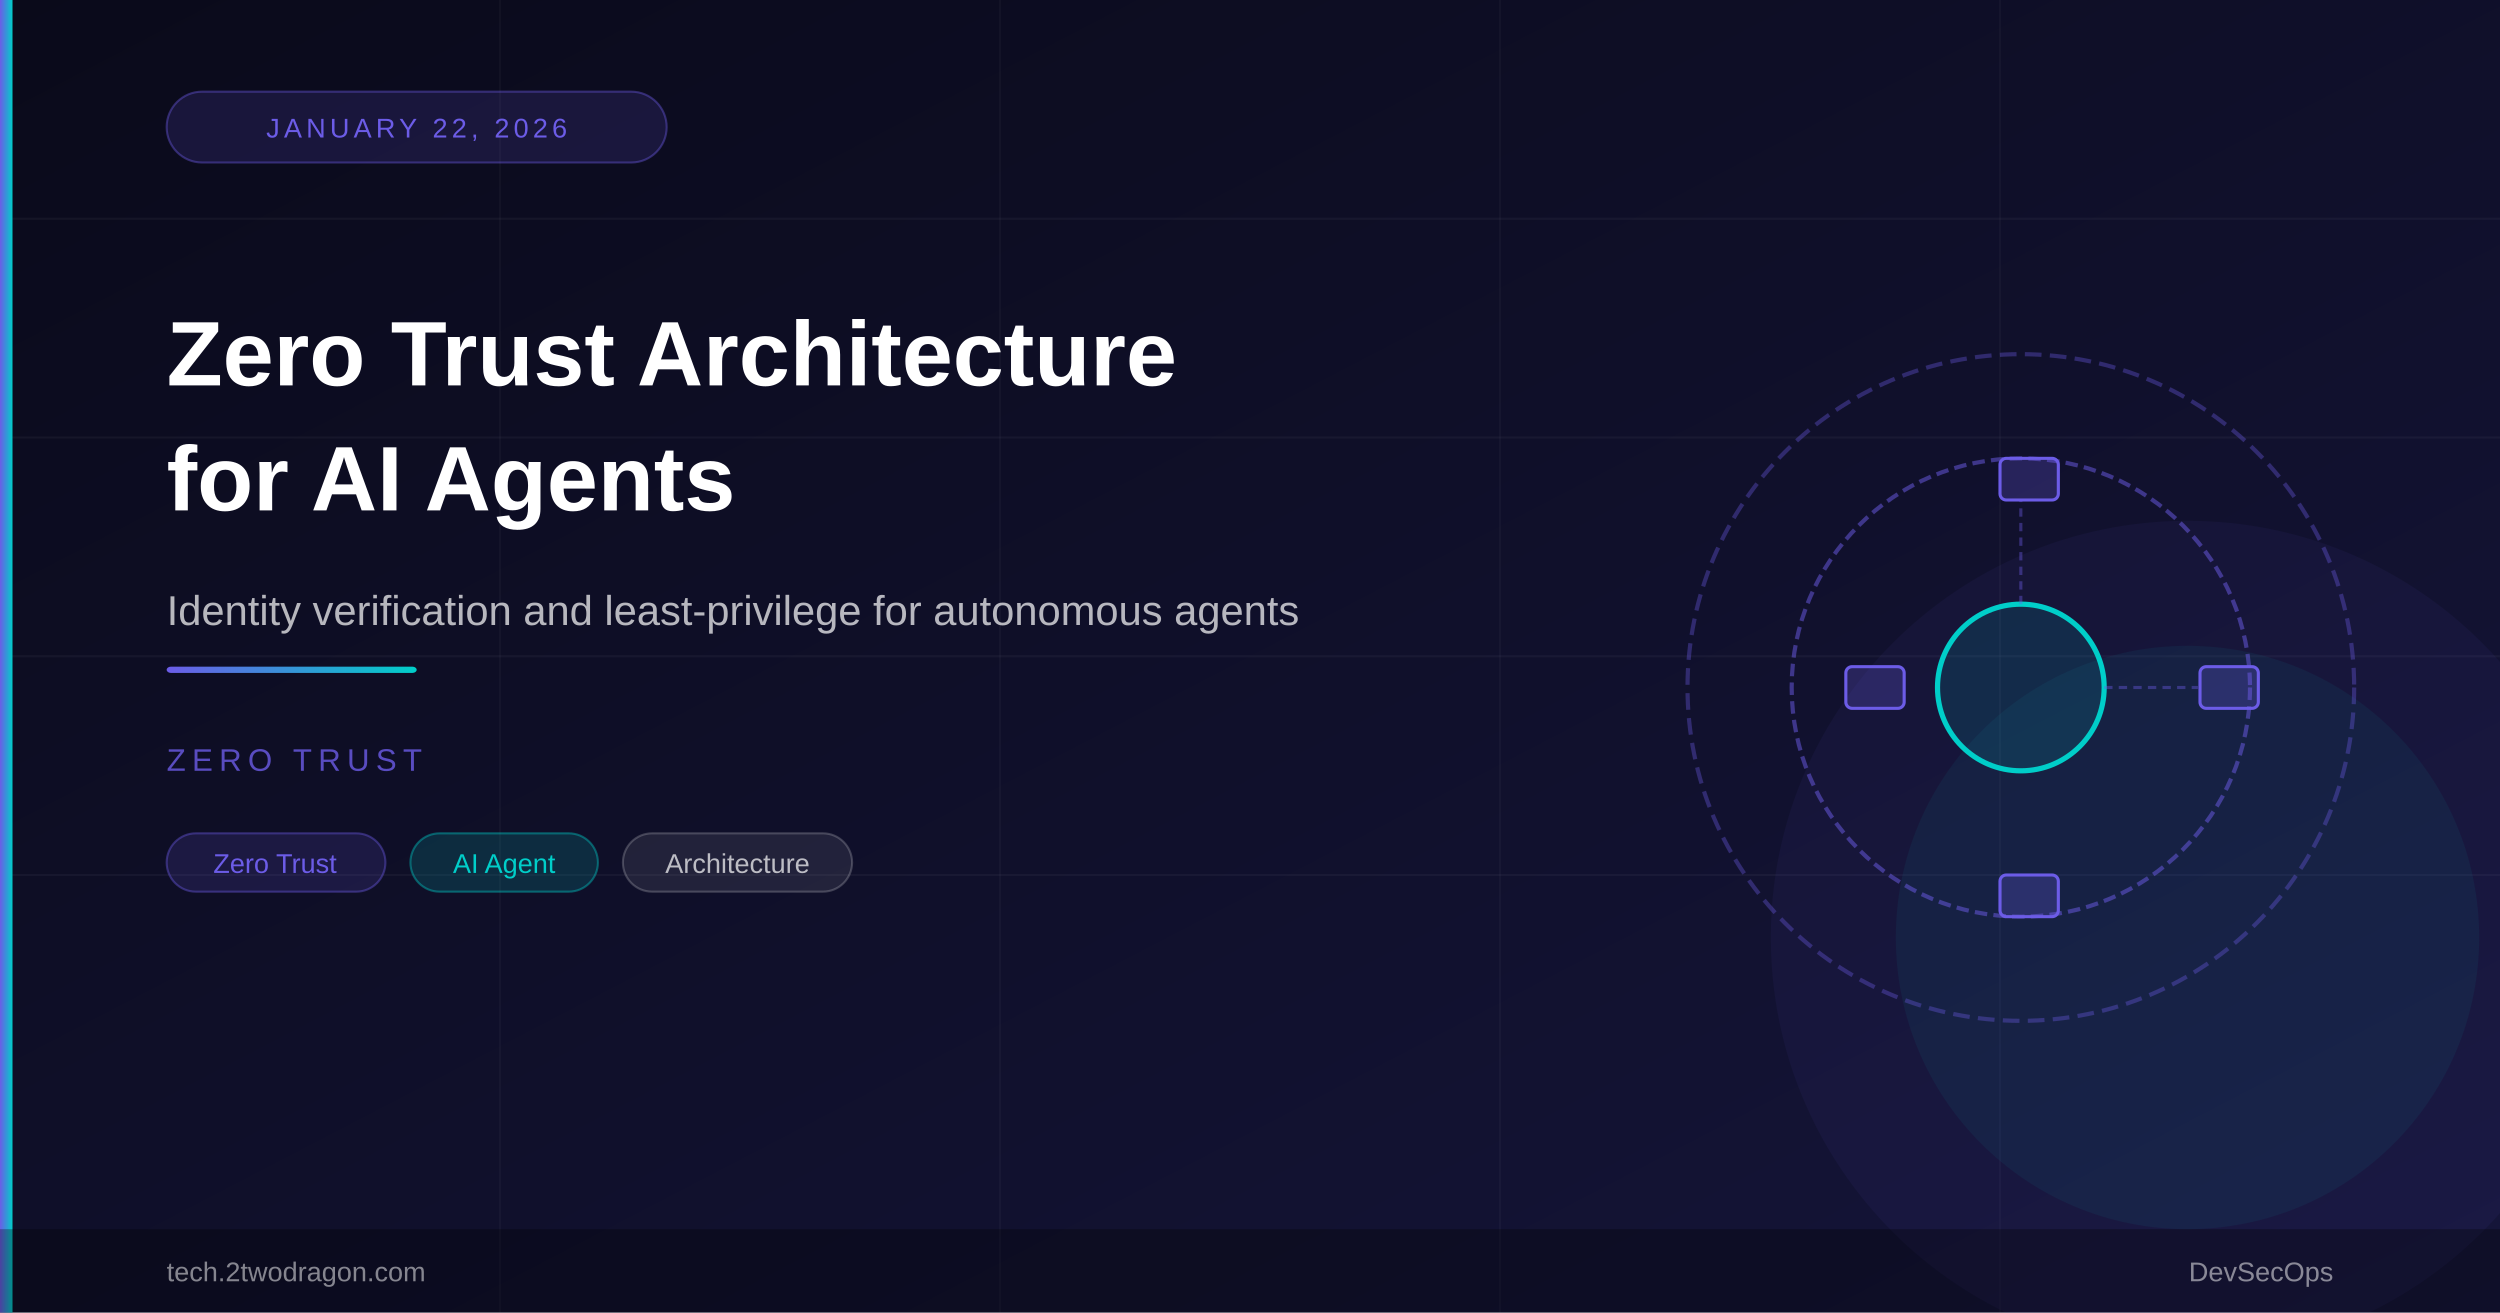
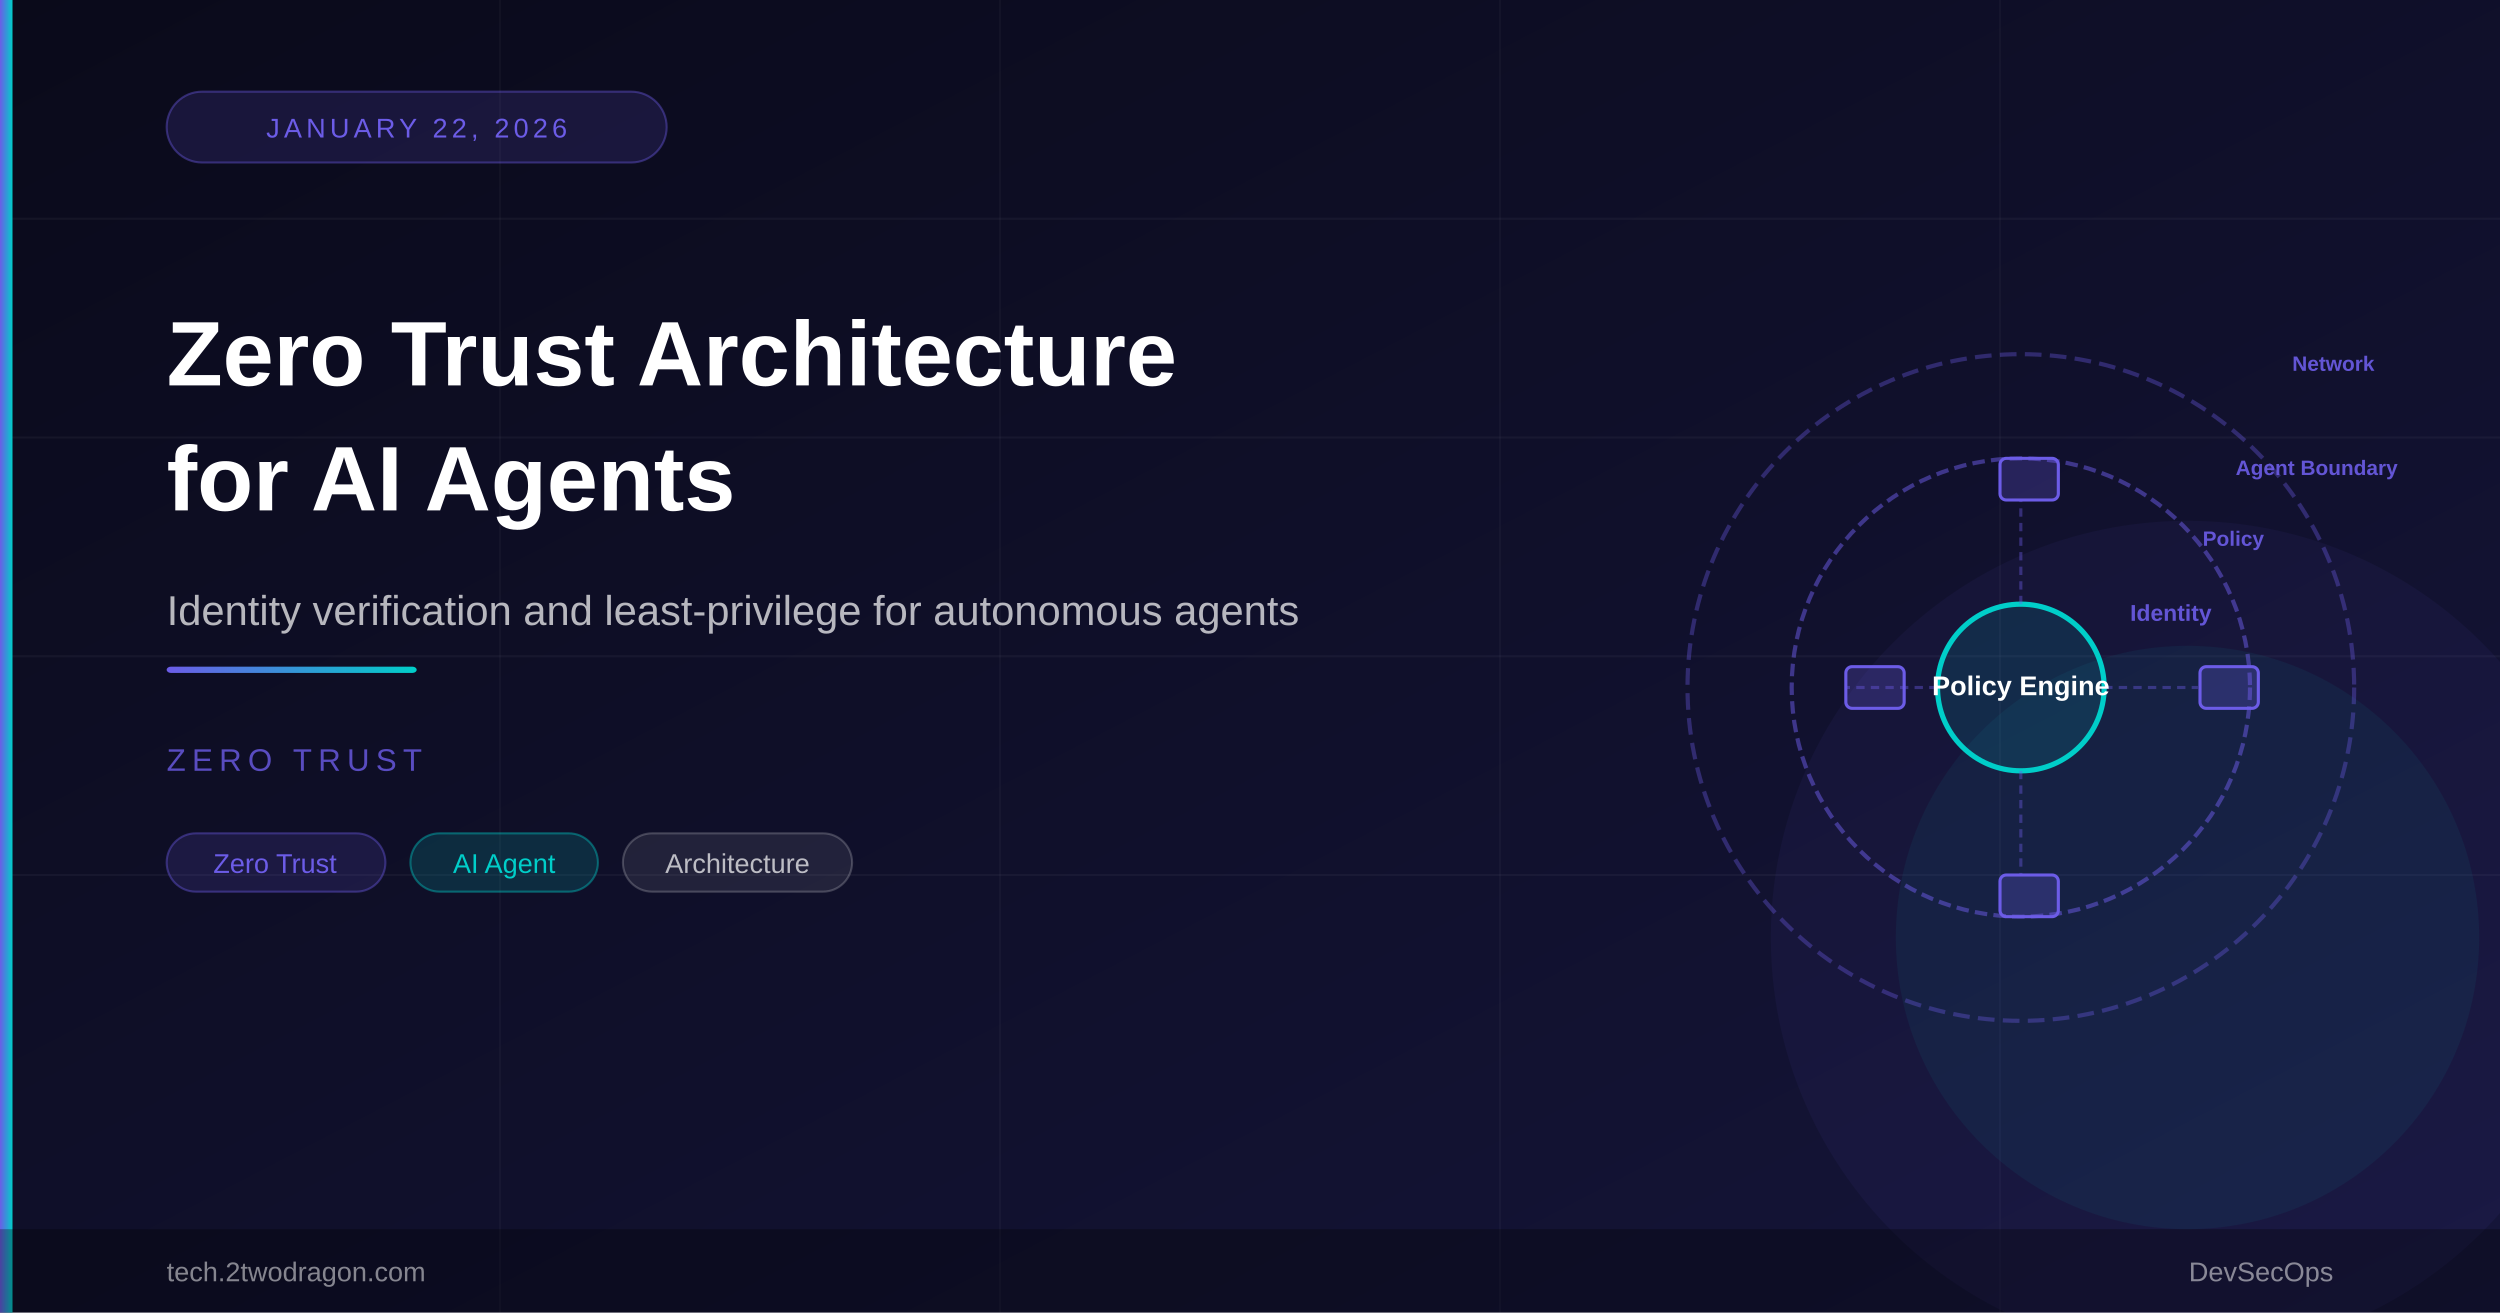
<svg xmlns="http://www.w3.org/2000/svg" viewBox="0 0 1200 630" width="1200" height="630">
  <defs>
    <linearGradient id="bg" x1="0%" y1="0%" x2="100%" y2="100%">
      <stop offset="0%" style="stop-color:#0a0a1a" />
      <stop offset="100%" style="stop-color:#15153a" />
    </linearGradient>
    <linearGradient id="accent" x1="0%" y1="0%" x2="100%" y2="0%">
      <stop offset="0%" style="stop-color:#6c5ce7" />
      <stop offset="100%" style="stop-color:#00cec9" />
    </linearGradient>
  </defs>
  <rect width="1200" height="630" fill="url(#bg)" />
  <line x1="0" y1="105" x2="1200" y2="105" stroke="rgba(255,255,255,0.04)" stroke-width="1" />
  <line x1="0" y1="210" x2="1200" y2="210" stroke="rgba(255,255,255,0.04)" stroke-width="1" />
  <line x1="0" y1="315" x2="1200" y2="315" stroke="rgba(255,255,255,0.04)" stroke-width="1" />
  <line x1="0" y1="420" x2="1200" y2="420" stroke="rgba(255,255,255,0.04)" stroke-width="1" />
  <line x1="240" y1="0" x2="240" y2="630" stroke="rgba(255,255,255,0.03)" stroke-width="1" />
  <line x1="480" y1="0" x2="480" y2="630" stroke="rgba(255,255,255,0.03)" stroke-width="1" />
  <line x1="720" y1="0" x2="720" y2="630" stroke="rgba(255,255,255,0.03)" stroke-width="1" />
  <line x1="960" y1="0" x2="960" y2="630" stroke="rgba(255,255,255,0.03)" stroke-width="1" />
  <circle cx="1050" cy="450" r="200" fill="rgba(108,92,231,0.06)" />
  <circle cx="1050" cy="450" r="140" fill="rgba(0,206,201,0.06)" />
  <circle cx="970" cy="330" r="160" fill="none" stroke="#6c5ce7" stroke-width="2" opacity="0.35" stroke-dasharray="8,4" />
  <circle cx="970" cy="330" r="110" fill="none" stroke="#6c5ce7" stroke-width="2" opacity="0.5" stroke-dasharray="6,3" />
  <rect x="1056" y="320" width="28" height="20" rx="3" fill="rgba(108,92,231,0.25)" stroke="#6c5ce7" stroke-width="1.5" />
  <rect x="886" y="320" width="28" height="20" rx="3" fill="rgba(108,92,231,0.25)" stroke="#6c5ce7" stroke-width="1.5" />
  <rect x="960" y="220" width="28" height="20" rx="3" fill="rgba(108,92,231,0.25)" stroke="#6c5ce7" stroke-width="1.5" />
  <rect x="960" y="420" width="28" height="20" rx="3" fill="rgba(108,92,231,0.25)" stroke="#6c5ce7" stroke-width="1.5" />
  <circle cx="970" cy="330" r="40" fill="rgba(0,206,201,0.12)" stroke="#00cec9" stroke-width="2.5" />
  <line x1="970" y1="290" x2="970" y2="240" stroke="rgba(108,92,231,0.4)" stroke-width="1.5" stroke-dasharray="4,3" />
  <line x1="1010" y1="330" x2="1055" y2="330" stroke="rgba(108,92,231,0.4)" stroke-width="1.5" stroke-dasharray="4,3" />
+   <line x1="970" y1="370" x2="970" y2="420" stroke="rgba(108,92,231,0.4)" stroke-width="1.5" stroke-dasharray="4,3" />
+   <line x1="930" y1="330" x2="886" y2="330" stroke="rgba(108,92,231,0.4)" stroke-width="1.5" stroke-dasharray="4,3" />
+   <text x="970" y="330" font-family="Arial,sans-serif" font-size="13" font-weight="700" fill="#ffffff" text-anchor="middle" dominant-baseline="middle">Policy Engine</text>
+   <text x="1120" y="178" font-family="Arial,sans-serif" font-size="10" font-weight="700" fill="rgba(108,92,231,0.9)" text-anchor="middle">Network</text>
+   <text x="1112" y="228" font-family="Arial,sans-serif" font-size="10" font-weight="700" fill="rgba(108,92,231,0.9)" text-anchor="middle">Agent Boundary</text>
+   <text x="1072" y="262" font-family="Arial,sans-serif" font-size="10" font-weight="700" fill="rgba(108,92,231,0.9)" text-anchor="middle">Policy</text>
+   <text x="1042" y="298" font-family="Arial,sans-serif" font-size="11" font-weight="700" fill="rgba(108,92,231,0.9)" text-anchor="middle">Identity</text>
  <rect x="0" y="0" width="6" height="630" fill="url(#accent)" />
  <rect x="80" y="44" width="240" height="34" rx="17" fill="rgba(108,92,231,0.15)" stroke="rgba(108,92,231,0.4)" stroke-width="1" />
  <text x="200" y="66" font-family="Arial,sans-serif" font-size="13" fill="#6c5ce7" text-anchor="middle" letter-spacing="2">JANUARY 22, 2026</text>
  <text x="80" y="185" font-family="Arial,sans-serif" font-size="44" font-weight="700" fill="#ffffff">Zero Trust Architecture</text>
  <text x="80" y="245" font-family="Arial,sans-serif" font-size="44" font-weight="700" fill="#ffffff">for AI Agents</text>
  <text x="80" y="300" font-family="Arial,sans-serif" font-size="20" fill="rgba(255,255,255,0.7)">Identity verification and least-privilege for autonomous agents</text>
  <rect x="80" y="320" width="120" height="3" rx="2" fill="url(#accent)" />
  <text x="80" y="370" font-family="Arial,sans-serif" font-size="15" fill="rgba(108,92,231,0.8)" letter-spacing="3">ZERO TRUST</text>
  <rect x="80" y="400" width="105" height="28" rx="14" fill="rgba(108,92,231,0.15)" stroke="rgba(108,92,231,0.4)" stroke-width="1" />
  <text x="132" y="419" font-family="Arial,sans-serif" font-size="13" fill="#6c5ce7" text-anchor="middle">Zero Trust</text>
  <rect x="197" y="400" width="90" height="28" rx="14" fill="rgba(0,206,201,0.15)" stroke="rgba(0,206,201,0.4)" stroke-width="1" />
  <text x="242" y="419" font-family="Arial,sans-serif" font-size="13" fill="#00cec9" text-anchor="middle">AI Agent</text>
  <rect x="299" y="400" width="110" height="28" rx="14" fill="rgba(255,255,255,0.08)" stroke="rgba(255,255,255,0.2)" stroke-width="1" />
  <text x="354" y="419" font-family="Arial,sans-serif" font-size="13" fill="rgba(255,255,255,0.7)" text-anchor="middle">Architecture</text>
  <rect x="0" y="590" width="1200" height="40" fill="rgba(0,0,0,0.3)" />
  <text x="80" y="615" font-family="Arial,sans-serif" font-size="13" fill="rgba(255,255,255,0.5)">tech.2twodragon.com</text>
  <text x="1120" y="615" font-family="Arial,sans-serif" font-size="13" fill="rgba(255,255,255,0.5)" text-anchor="end">DevSecOps</text>
</svg>
